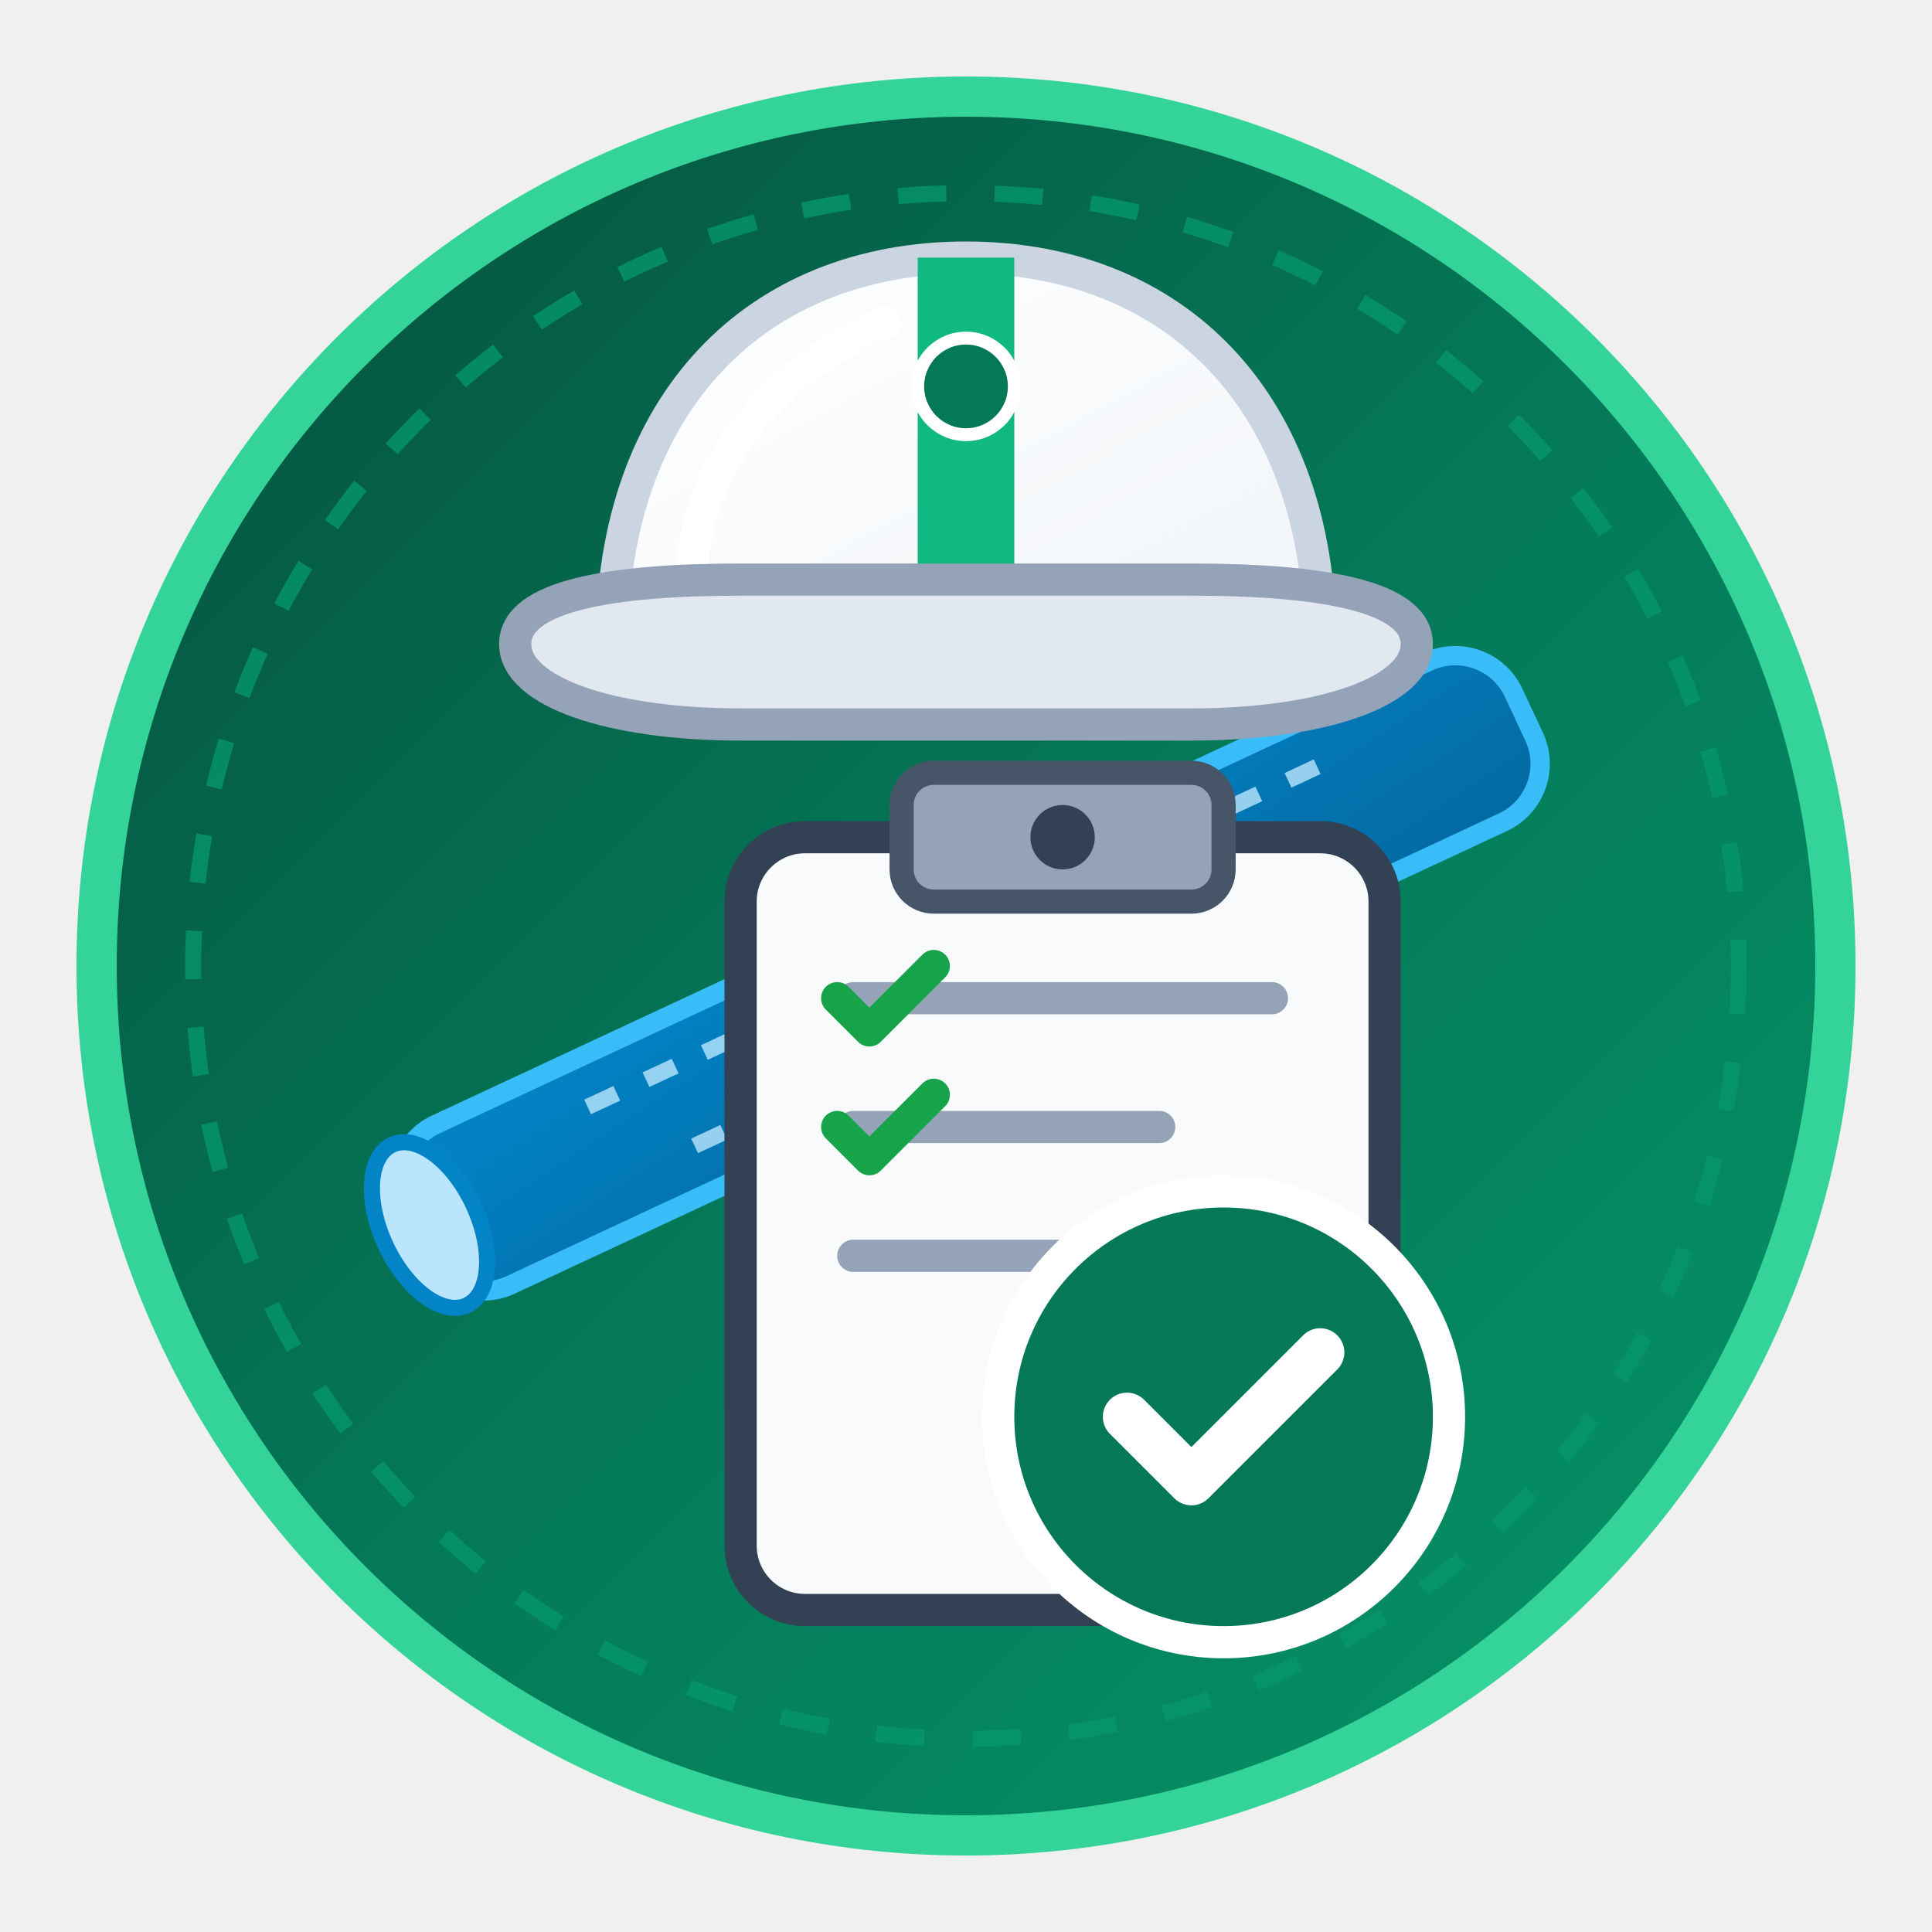
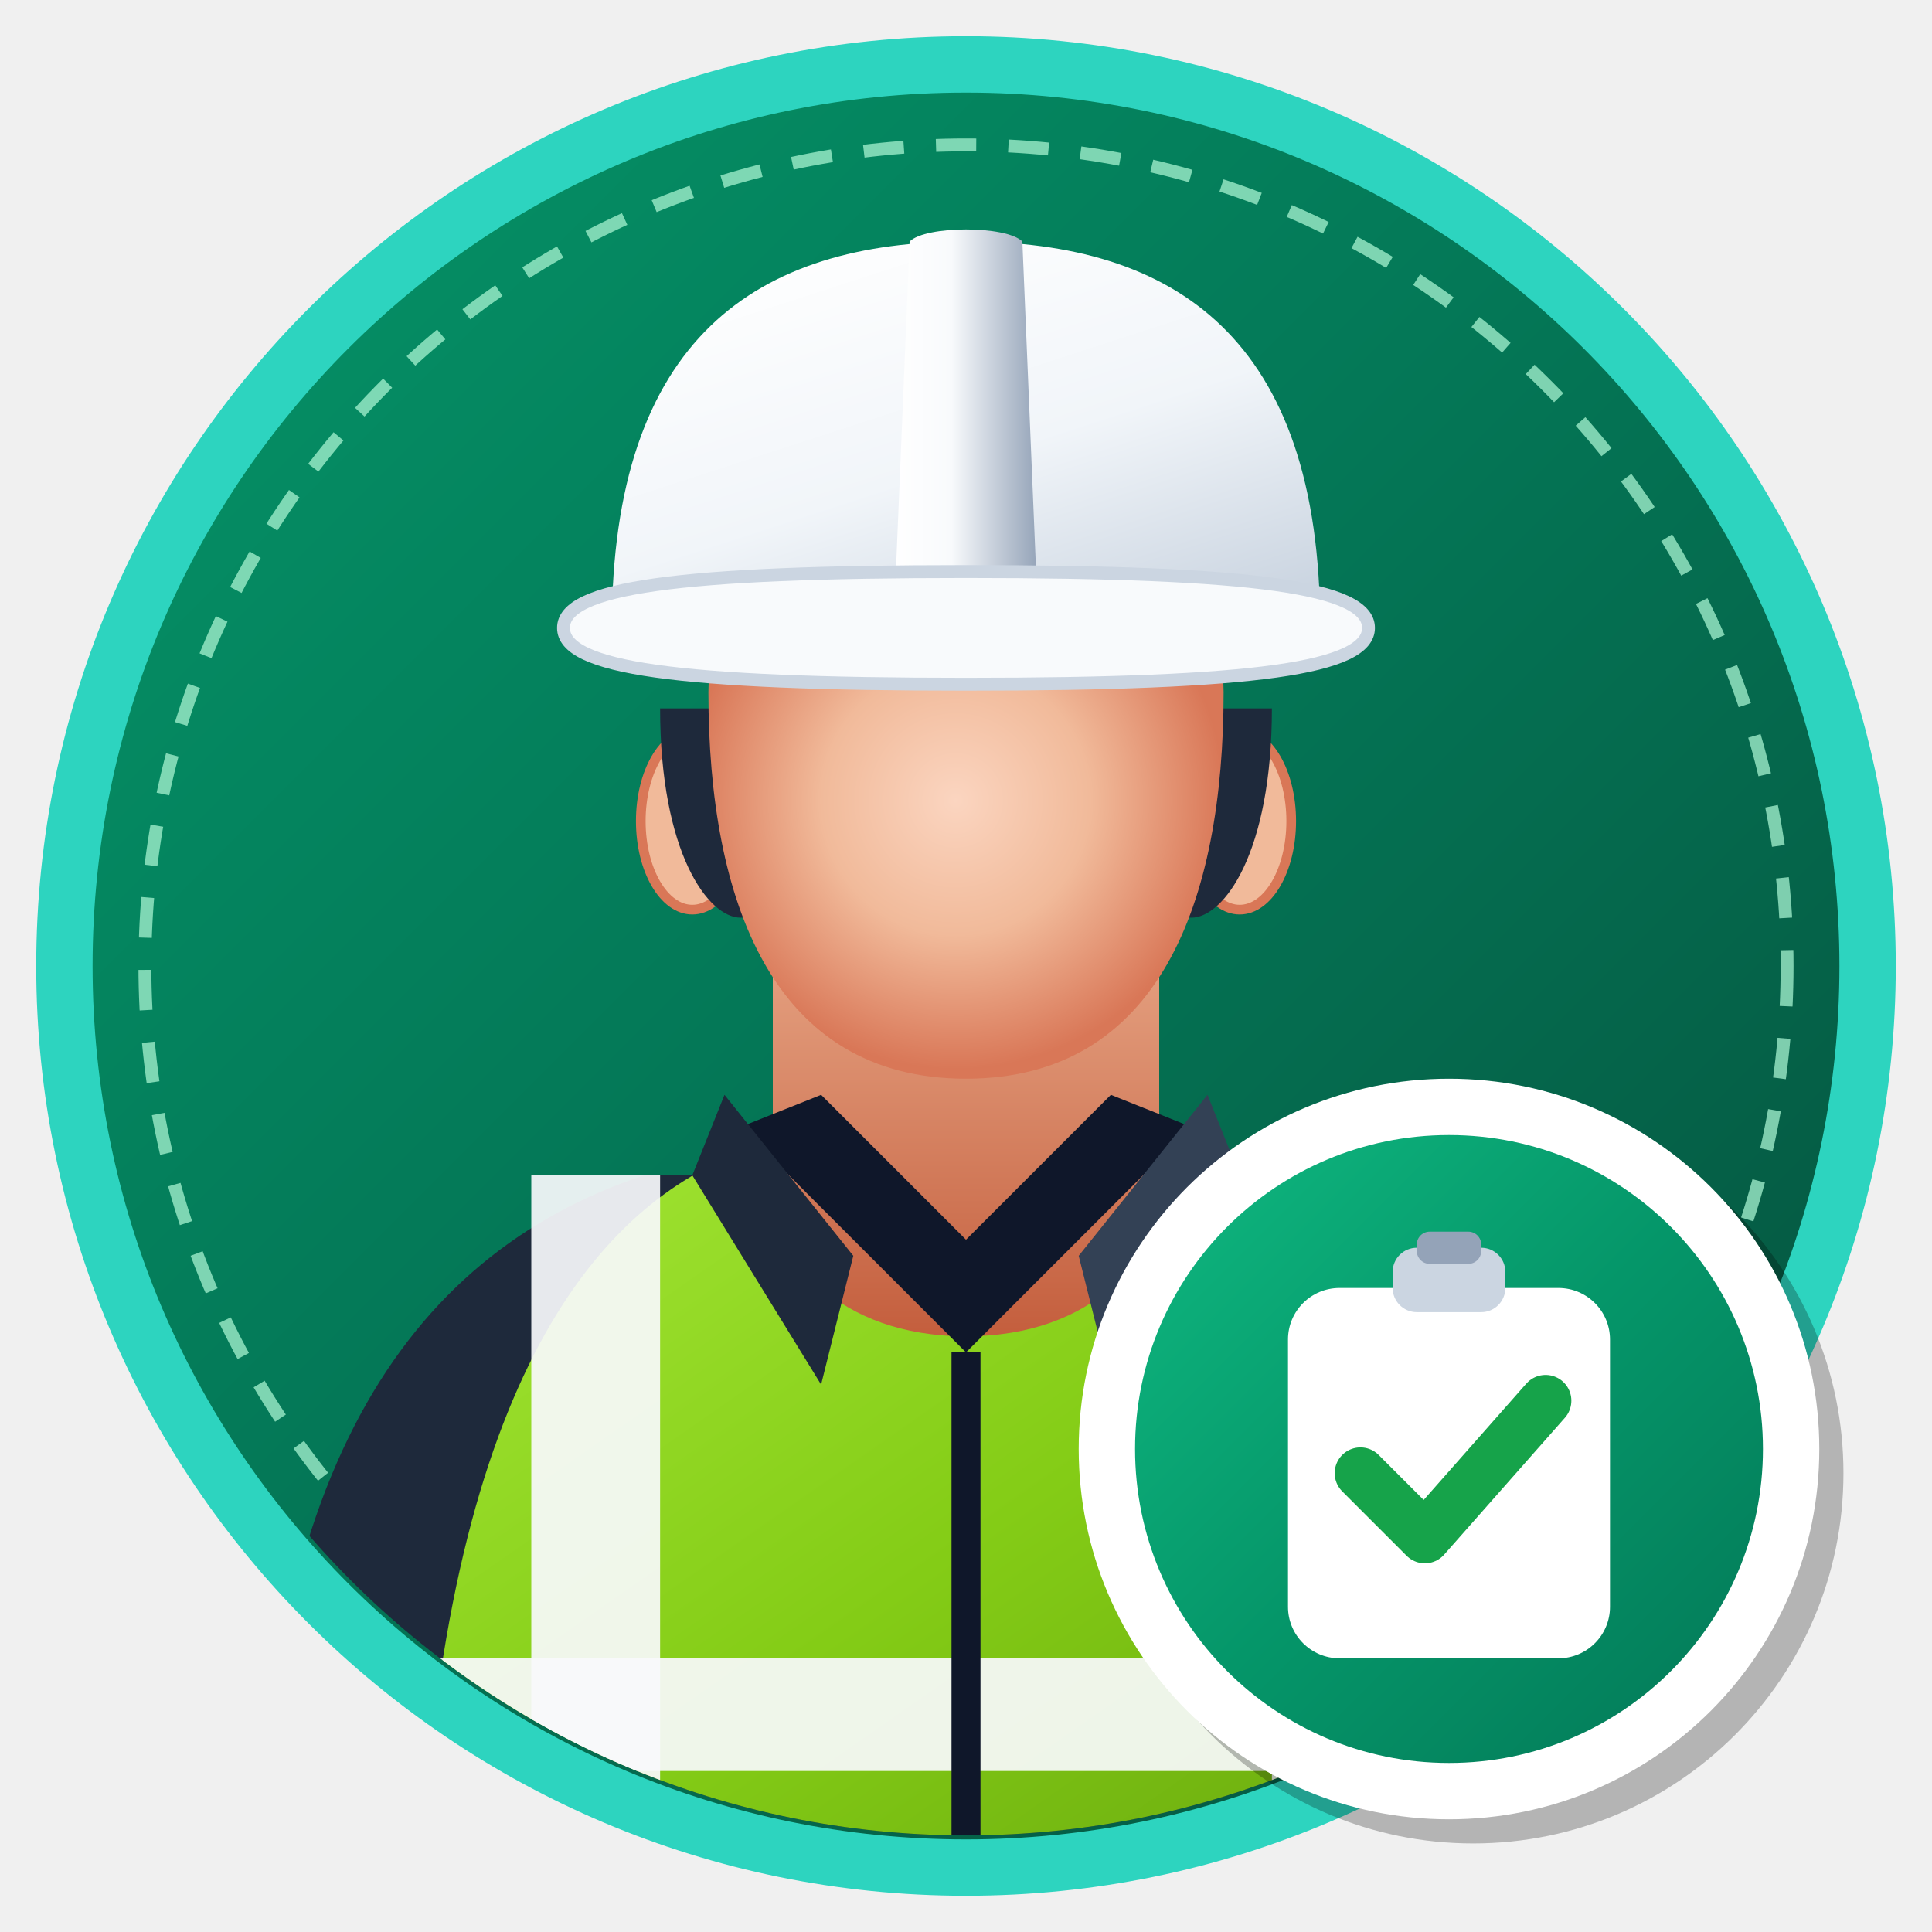
<svg xmlns="http://www.w3.org/2000/svg" viewBox="0 0 120 120" width="100%" height="100%" fill="none">
  <defs>
    <linearGradient id="foreman-bg" x1="0%" y1="0%" x2="100%" y2="100%">
-       <stop offset="0%" stop-color="#064e3b" />
-       <stop offset="50%" stop-color="#047857" />
-       <stop offset="100%" stop-color="#059669" />
+       <stop offset="0%" stop-color="#059669" />
+       <stop offset="45%" stop-color="#047857" />
+       <stop offset="100%" stop-color="#064e3b" />
    </linearGradient>
-     <linearGradient id="plan-blue" x1="0%" y1="0%" x2="100%" y2="100%">
-       <stop offset="0%" stop-color="#0284c7" />
-       <stop offset="100%" stop-color="#0369a1" />
+     <clipPath id="foreman-clip">
+       <circle cx="60" cy="60" r="54" />
+     </clipPath>
+     <radialGradient id="skin-face" cx="48%" cy="46%" r="52%">
+       <stop offset="0%" stop-color="#fbd5c0" />
+       <stop offset="50%" stop-color="#f1ba9a" />
+       <stop offset="100%" stop-color="#d97757" />
+     </radialGradient>
+     <linearGradient id="skin-neck" x1="0%" y1="0%" x2="0%" y2="100%">
+       <stop offset="0%" stop-color="#f1ba9a" />
+       <stop offset="100%" stop-color="#c45e3d" />
    </linearGradient>
-     <linearGradient id="foreman-shield" x1="0%" y1="0%" x2="100%" y2="100%">
+     <linearGradient id="helmet-white" x1="20%" y1="0%" x2="80%" y2="100%">
      <stop offset="0%" stop-color="#ffffff" />
-       <stop offset="100%" stop-color="#f1f5f9" />
+       <stop offset="55%" stop-color="#f1f5f9" />
+       <stop offset="100%" stop-color="#cbd5e1" />
+     </linearGradient>
+     <linearGradient id="helmet-ridge" x1="0%" y1="0%" x2="100%" y2="0%">
+       <stop offset="0%" stop-color="#ffffff" />
+       <stop offset="40%" stop-color="#f8fafc" />
+       <stop offset="100%" stop-color="#94a3b8" />
+     </linearGradient>
+     <linearGradient id="vest-grad" x1="0%" y1="0%" x2="100%" y2="100%">
+       <stop offset="0%" stop-color="#a3e635" />
+       <stop offset="50%" stop-color="#84cc16" />
+       <stop offset="100%" stop-color="#65a30d" />
+     </linearGradient>
+     <linearGradient id="badge-teal" x1="0%" y1="0%" x2="100%" y2="100%">
+       <stop offset="0%" stop-color="#10b981" />
+       <stop offset="50%" stop-color="#059669" />
+       <stop offset="100%" stop-color="#047857" />
    </linearGradient>
  </defs>
-   <circle cx="60" cy="60" r="54" fill="url(#foreman-bg)" stroke="#34d399" stroke-width="2.5" />
-   <circle cx="60" cy="60" r="48" stroke="#059669" stroke-width="1" stroke-dasharray="3 3" opacity="0.8" />
-   <g transform="rotate(-25 60 60)">
-     <rect x="22" y="55" width="76" height="11" rx="4" fill="url(#plan-blue)" stroke="#38bdf8" stroke-width="1.2" />
-     <ellipse cx="23" cy="60.5" rx="3" ry="5.5" fill="#bae6fd" stroke="#0284c7" stroke-width="1" />
-     <path d="M35 58 H85 M40 63 H75" stroke="#bae6fd" stroke-width="1" stroke-dasharray="2 2" opacity="0.8" />
+   <circle cx="60" cy="60" r="56" fill="url(#foreman-bg)" stroke="#2dd4bf" stroke-width="3.5" />
+   <circle cx="60" cy="60" r="51" fill="none" stroke="#a7f3d0" stroke-width="0.8" stroke-dasharray="2.5 2" opacity="0.75" />
+   <g clip-path="url(#foreman-clip)">
+     <path d="M16 120 C16 92 25 78 40 73 L80 73 C95 78 104 92 104 120 Z" fill="#1e293b" />
+     <path d="M26 120 C27 88 36 76 45 72 L75 72 C84 76 93 88 94 120 Z" fill="url(#vest-grad)" />
+     <rect x="33" y="73" width="8" height="47" fill="#f8fafc" opacity="0.92" />
+     <rect x="79" y="73" width="8" height="47" fill="#f8fafc" opacity="0.92" />
+     <rect x="25" y="103" width="70" height="7" fill="#f8fafc" opacity="0.92" />
+     <path d="M48 50 H72 V74 C72 78 68 83 60 83 C52 83 48 78 48 74 Z" fill="url(#skin-neck)" />
+     <path d="M46 70 L60 84 L74 70 L69 68 L60 77 L51 68 Z" fill="#0f172a" />
+     <path d="M45 68 L53 78 L51 86 L43 73 Z" fill="#1e293b" />
+     <path d="M75 68 L67 78 L69 86 L77 73 Z" fill="#334155" />
+     <line x1="60" y1="84" x2="60" y2="120" stroke="#0f172a" stroke-width="1.8" />
+     <ellipse cx="43" cy="51" rx="3.2" ry="5.5" fill="#f1ba9a" stroke="#d97757" stroke-width="0.6" />
+     <ellipse cx="77" cy="51" rx="3.2" ry="5.5" fill="#f1ba9a" stroke="#d97757" stroke-width="0.6" />
+     <path d="M41 44 C41 53 44 57 46 57 C48 57 47 48 45 44 Z" fill="#1e293b" />
+     <path d="M79 44 C79 53 76 57 74 57 C72 57 73 48 75 44 Z" fill="#1e293b" />
+     <path d="M44 43 C44 56 48 67 60 67 C72 67 76 56 76 43 C76 38 72 35 60 35 C48 35 44 38 44 43 Z" fill="url(#skin-face)" />
+     <path d="M38 39 C38 21 47 15 60 15 C73 15 82 21 82 39 Z" fill="url(#helmet-white)" />
+     <path d="M56.5 15 C57.5 14 62.5 14 63.5 15 L64.5 39 C64.5 40 63.5 41 60 41 C56.5 41 55.5 40 55.5 39 Z" fill="url(#helmet-ridge)" />
+     <path d="M35 39 C35 36.5 42 35.5 60 35.5 C78 35.5 85 36.5 85 39 C85 41.5 78 42.5 60 42.5 C42 42.5 35 41.5 35 39 Z" fill="#f8fafc" stroke="#cbd5e1" stroke-width="0.8" />
  </g>
-   <g transform="translate(0, -6)">
-     <path d="M38 46 C38 31 47 22 60 22 C73 22 82 31 82 46 Z" fill="url(#foreman-shield)" stroke="#cbd5e1" stroke-width="2" stroke-linejoin="round" />
-     <path d="M57 22 H63 V42 H57 Z" fill="#10b981" />
-     <circle cx="60" cy="30" r="3" fill="#047857" stroke="#ffffff" stroke-width="0.8" />
-     <path d="M43 42 C43 35 48 29 55 26" stroke="#ffffff" stroke-width="2" stroke-linecap="round" />
-     <path d="M32 46 C32 43 38 42 46 42 H74 C82 42 88 43 88 46 C88 49 82 51 74 51 H46 C38 51 32 49 32 46 Z" fill="#e2e8f0" stroke="#94a3b8" stroke-width="2" />
-   </g>
-   <g transform="translate(4, 0)">
-     <rect x="42" y="52" width="40" height="48" rx="4" fill="#f8fafc" stroke="#334155" stroke-width="2" />
-     <rect x="52" y="48" width="20" height="8" rx="2" fill="#94a3b8" stroke="#475569" stroke-width="1.5" />
-     <circle cx="62" cy="52" r="2" fill="#334155" />
-     <line x1="49" y1="62" x2="75" y2="62" stroke="#94a3b8" stroke-width="2" stroke-linecap="round" />
-     <line x1="49" y1="70" x2="68" y2="70" stroke="#94a3b8" stroke-width="2" stroke-linecap="round" />
-     <line x1="49" y1="78" x2="72" y2="78" stroke="#94a3b8" stroke-width="2" stroke-linecap="round" />
-     <path d="M48 62 L50 64 L54 60" fill="none" stroke="#16a34a" stroke-width="2" stroke-linecap="round" stroke-linejoin="round" />
-     <path d="M48 70 L50 72 L54 68" fill="none" stroke="#16a34a" stroke-width="2" stroke-linecap="round" stroke-linejoin="round" />
-     <circle cx="72" cy="88" r="14" fill="#047857" stroke="#ffffff" stroke-width="2" />
-     <path d="M66 88 L70 92 L78 84" fill="none" stroke="#ffffff" stroke-width="3" stroke-linecap="round" stroke-linejoin="round" />
+   <circle cx="91.5" cy="91.5" r="23" fill="#000000" opacity="0.25" />
+   <circle cx="90" cy="90" r="23" fill="#ffffff" />
+   <circle cx="90" cy="90" r="19.5" fill="url(#badge-teal)" />
+   <g transform="translate(90 90)">
+     <rect x="-10" y="-10" width="20" height="23" rx="3.2" fill="#ffffff" />
+     <rect x="-3.5" y="-12.5" width="7" height="4" rx="1.5" fill="#cbd5e1" />
+     <rect x="-2" y="-13.5" width="4" height="2" rx="0.8" fill="#94a3b8" />
+     <path d="M-5.5 1.5 L-1.5 5.5 L6 -3" fill="none" stroke="#16a34a" stroke-width="3.2" stroke-linecap="round" stroke-linejoin="round" />
  </g>
</svg>
